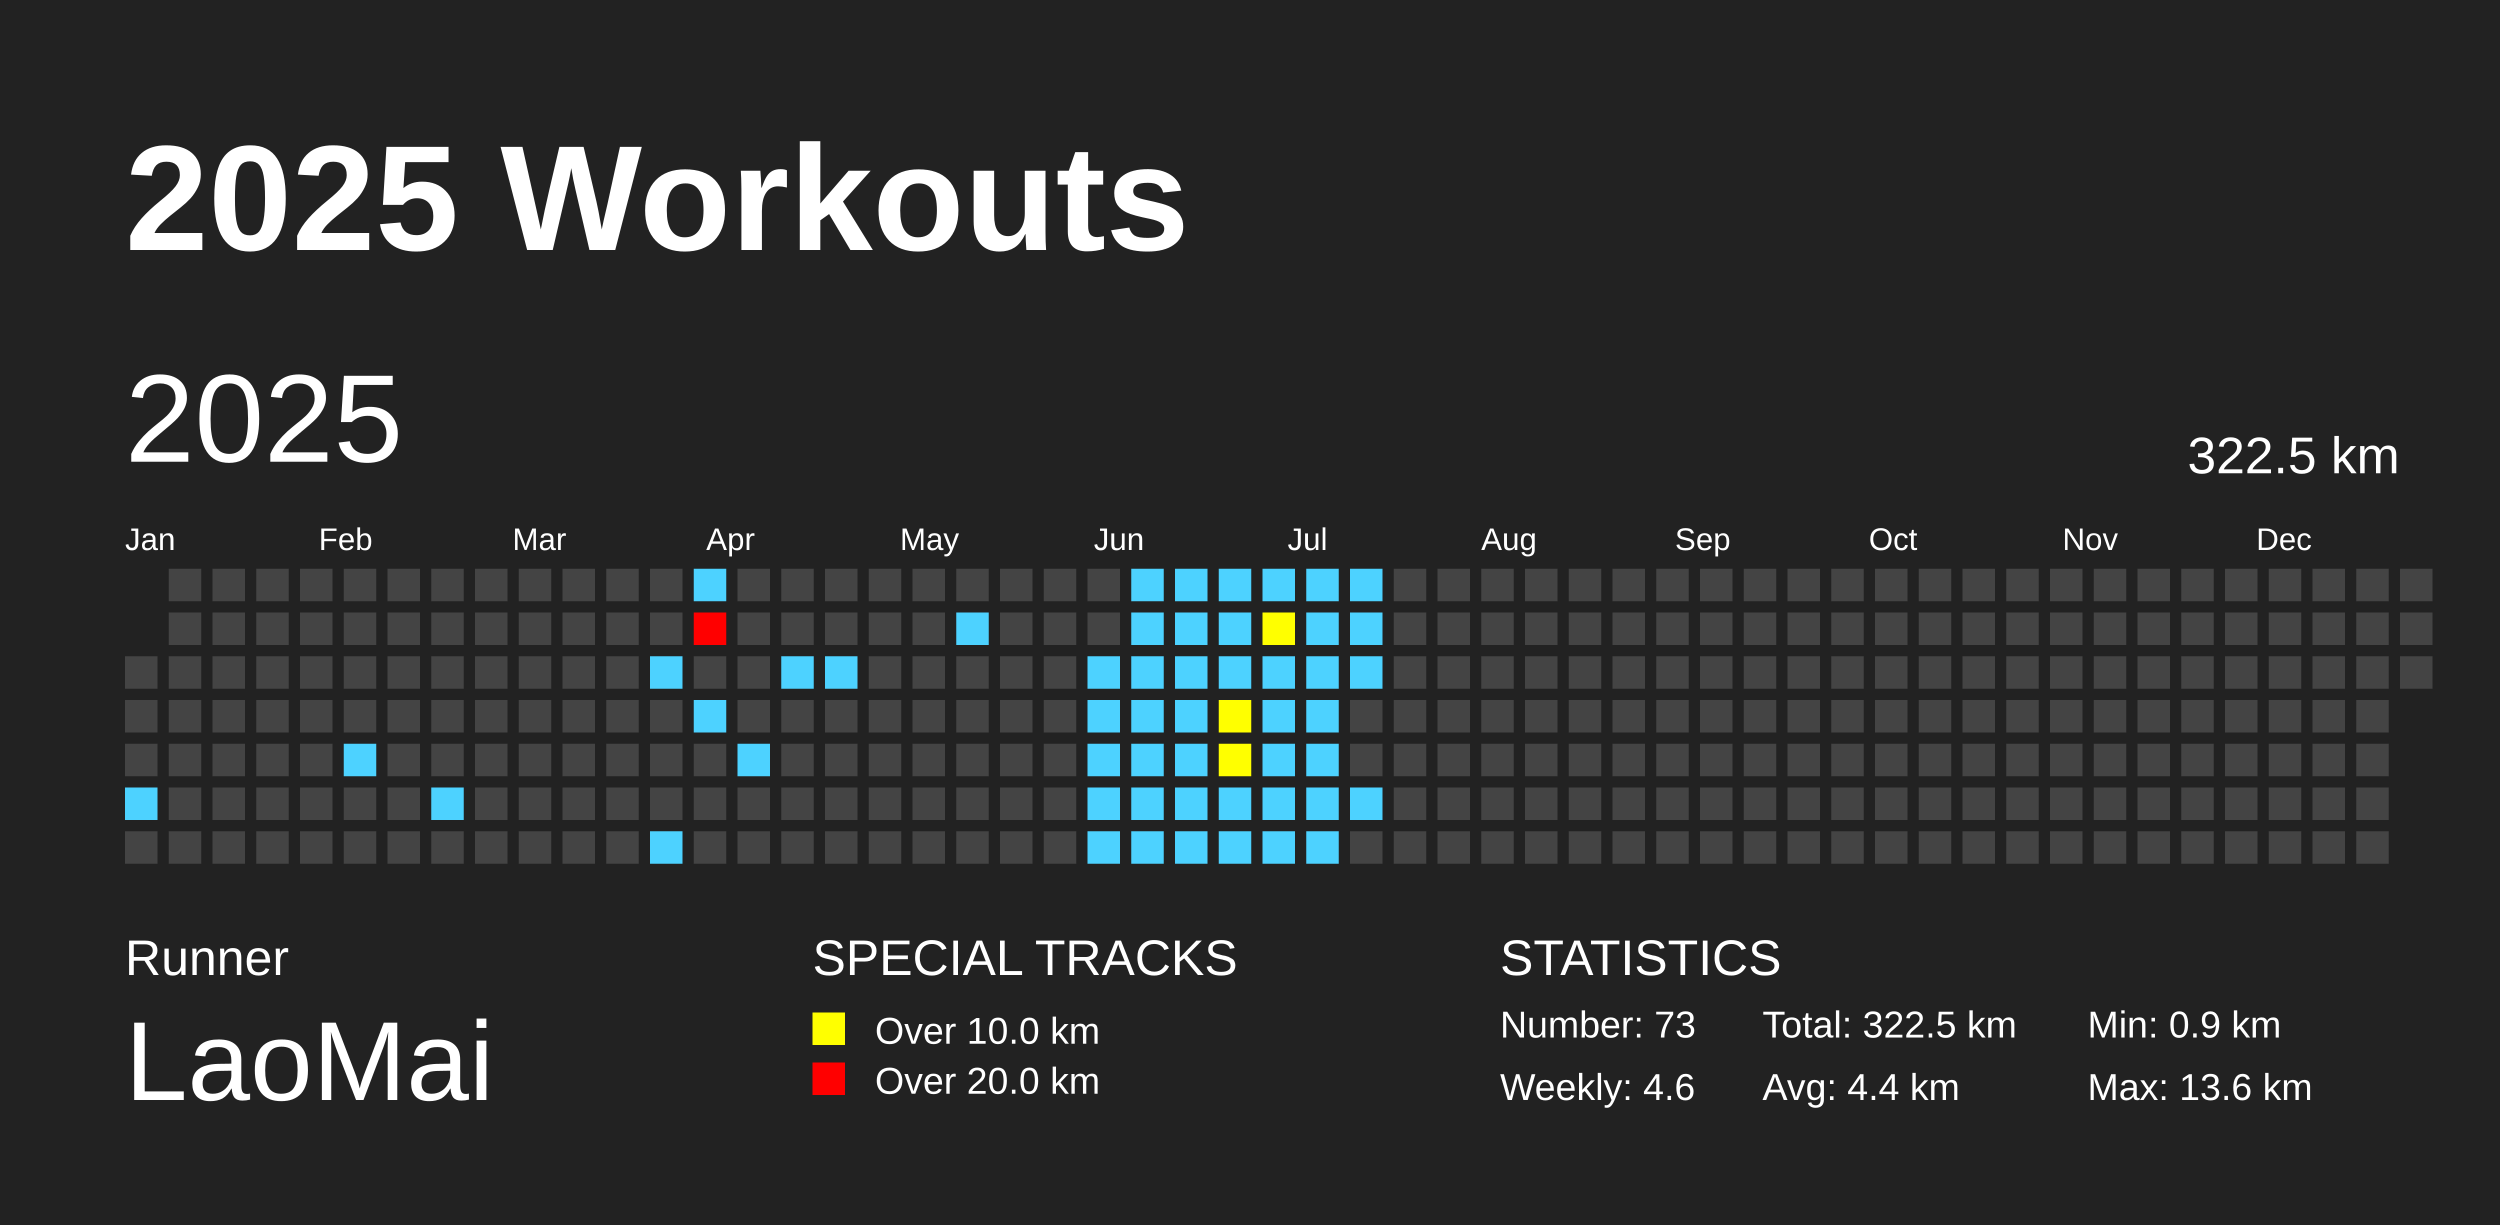
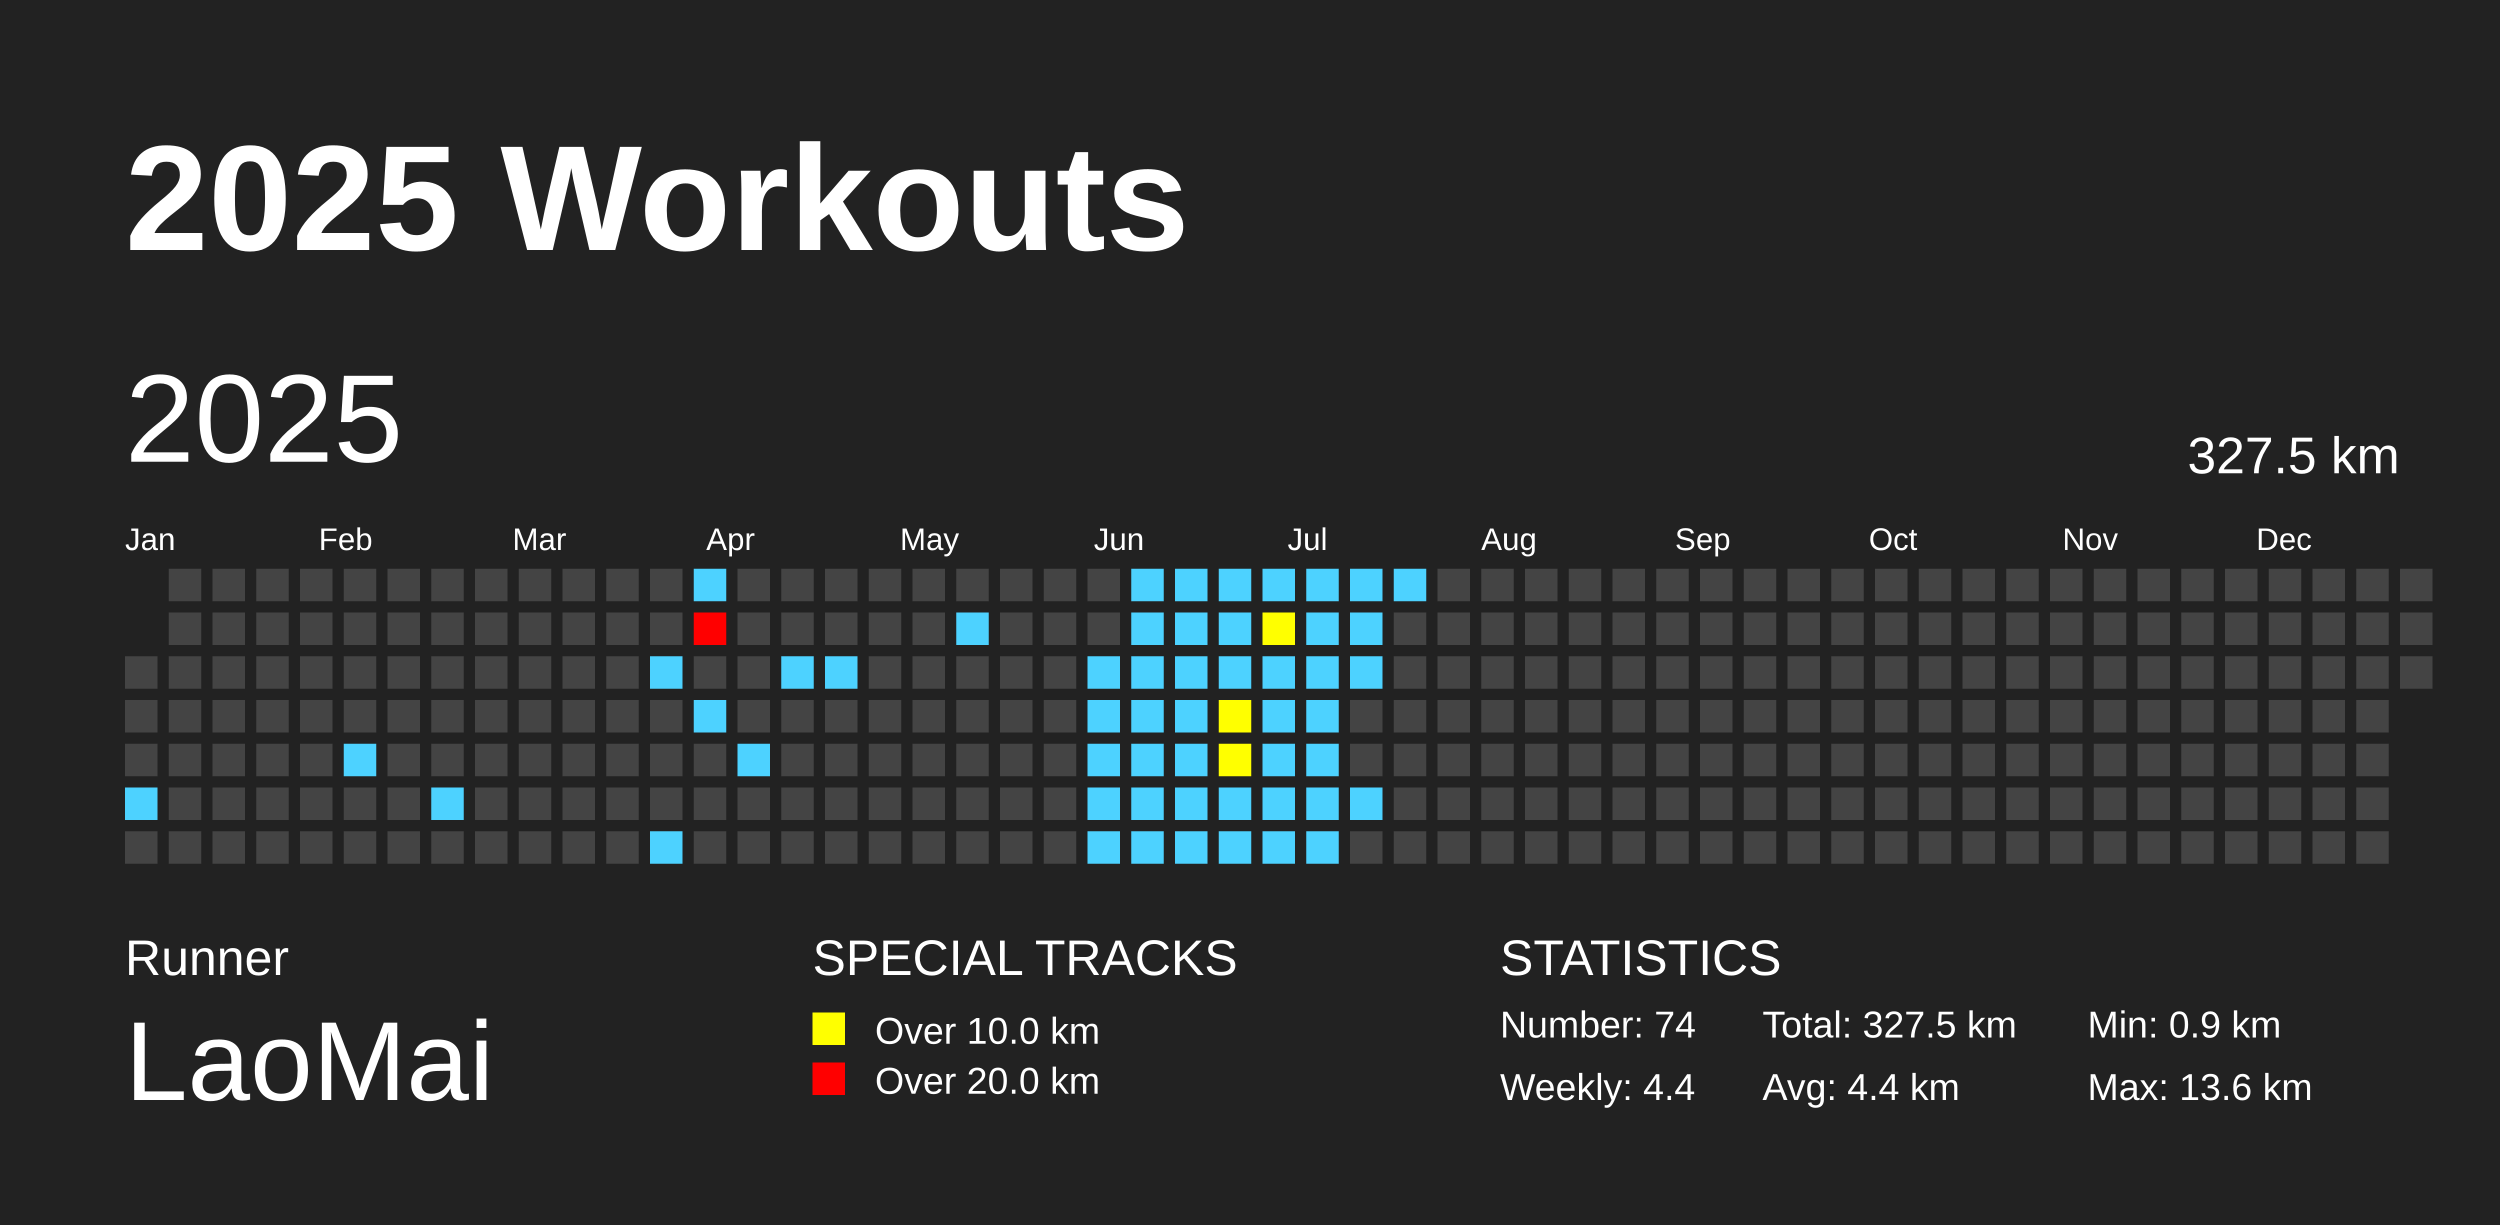
<svg xmlns="http://www.w3.org/2000/svg" baseProfile="full" height="98mm" version="1.1" viewBox="0,0,200,98" width="200mm">
  <defs />
  <rect fill="#222222" height="98" width="200" x="0" y="0" />
  <text fill="#FFFFFF" style="font-size:12px; font-family:Arial; font-weight:bold;" x="10" y="20">2025 Workouts</text>
  <text fill="#FFFFFF" style="font-size:4px; font-family:Arial" x="10" y="78">Runner</text>
  <text fill="#FFFFFF" style="font-size:9px; font-family:Arial" x="10" y="88">LaoMai</text>
  <text fill="#FFFFFF" style="font-size:4px; font-family:Arial" x="65" y="78">SPECIAL TRACKS</text>
  <rect fill="yellow" height="2.6" width="2.6" x="65" y="81" />
  <text fill="#FFFFFF" style="font-size:3px; font-family:Arial" x="70" y="83.5">Over 10.0 km</text>
  <rect fill="red" height="2.6" width="2.6" x="65" y="85" />
  <text fill="#FFFFFF" style="font-size:3px; font-family:Arial" x="70" y="87.5">Over 20.0 km</text>
  <text fill="#FFFFFF" style="font-size:4px; font-family:Arial" x="120" y="78">STATISTICS</text>
-   <text fill="#FFFFFF" style="font-size:3px; font-family:Arial" x="120" y="83">Number: 73</text>
-   <text fill="#FFFFFF" style="font-size:3px; font-family:Arial" x="120" y="88">Weekly: 4.6</text>
-   <text fill="#FFFFFF" style="font-size:3px; font-family:Arial" x="141" y="83">Total: 322.5 km</text>
+   <text fill="#FFFFFF" style="font-size:3px; font-family:Arial" x="120" y="83">Number: 74</text>
+   <text fill="#FFFFFF" style="font-size:3px; font-family:Arial" x="120" y="88">Weekly: 4.4</text>
+   <text fill="#FFFFFF" style="font-size:3px; font-family:Arial" x="141" y="83">Total: 327.5 km</text>
  <text fill="#FFFFFF" style="font-size:3px; font-family:Arial" x="141" y="88">Avg: 4.4 km</text>
  <text fill="#FFFFFF" style="font-size:3px; font-family:Arial" x="167" y="83">Min: 0.9 km</text>
  <text fill="#FFFFFF" style="font-size:3px; font-family:Arial" x="167" y="88">Max: 13.6 km</text>
  <text dominant-baseline="hanging" fill="#FFFFFF" style="font-size:10.0px; font-family:Arial;" x="10" y="30">2025</text>
-   <text dominant-baseline="hanging" fill="#FFFFFF" style="font-size:4.125px; font-family:Arial;" x="175" y="35">322.5 km</text>
+   <text dominant-baseline="hanging" fill="#FFFFFF" style="font-size:4.125px; font-family:Arial;" x="175" y="35">327.5 km</text>
  <text fill="#FFFFFF" style="font-size:2.5px; font-family:Arial" x="10.0" y="44">Jan</text>
  <text fill="#FFFFFF" style="font-size:2.5px; font-family:Arial" x="25.5" y="44">Feb</text>
  <text fill="#FFFFFF" style="font-size:2.5px; font-family:Arial" x="41.0" y="44">Mar</text>
  <text fill="#FFFFFF" style="font-size:2.5px; font-family:Arial" x="56.5" y="44">Apr</text>
  <text fill="#FFFFFF" style="font-size:2.5px; font-family:Arial" x="72.0" y="44">May</text>
  <text fill="#FFFFFF" style="font-size:2.5px; font-family:Arial" x="87.5" y="44">Jun</text>
  <text fill="#FFFFFF" style="font-size:2.5px; font-family:Arial" x="103.0" y="44">Jul</text>
  <text fill="#FFFFFF" style="font-size:2.5px; font-family:Arial" x="118.5" y="44">Aug</text>
  <text fill="#FFFFFF" style="font-size:2.5px; font-family:Arial" x="134.0" y="44">Sep</text>
  <text fill="#FFFFFF" style="font-size:2.5px; font-family:Arial" x="149.5" y="44">Oct</text>
  <text fill="#FFFFFF" style="font-size:2.5px; font-family:Arial" x="165.0" y="44">Nov</text>
  <text fill="#FFFFFF" style="font-size:2.5px; font-family:Arial" x="180.5" y="44">Dec</text>
  <rect fill="#444444" height="2.6" width="2.6" x="10.0" y="52.5" />
  <rect fill="#444444" height="2.6" width="2.6" x="10.0" y="56.0" />
  <rect fill="#444444" height="2.6" width="2.6" x="10.0" y="59.5" />
  <rect fill="#4DD2FF" height="2.6" width="2.6" x="10.0" y="63.0" />
  <rect fill="#444444" height="2.6" width="2.6" x="10.0" y="66.5" />
  <rect fill="#444444" height="2.6" width="2.6" x="13.5" y="45.5" />
  <rect fill="#444444" height="2.6" width="2.6" x="13.5" y="49.0" />
  <rect fill="#444444" height="2.6" width="2.6" x="13.5" y="52.5" />
  <rect fill="#444444" height="2.6" width="2.6" x="13.5" y="56.0" />
  <rect fill="#444444" height="2.6" width="2.6" x="13.5" y="59.5" />
  <rect fill="#444444" height="2.6" width="2.6" x="13.5" y="63.0" />
  <rect fill="#444444" height="2.6" width="2.6" x="13.5" y="66.5" />
  <rect fill="#444444" height="2.6" width="2.6" x="17.0" y="45.5" />
  <rect fill="#444444" height="2.6" width="2.6" x="17.0" y="49.0" />
  <rect fill="#444444" height="2.6" width="2.6" x="17.0" y="52.5" />
  <rect fill="#444444" height="2.6" width="2.6" x="17.0" y="56.0" />
  <rect fill="#444444" height="2.6" width="2.6" x="17.0" y="59.5" />
  <rect fill="#444444" height="2.6" width="2.6" x="17.0" y="63.0" />
  <rect fill="#444444" height="2.6" width="2.6" x="17.0" y="66.5" />
  <rect fill="#444444" height="2.6" width="2.6" x="20.5" y="45.5" />
  <rect fill="#444444" height="2.6" width="2.6" x="20.5" y="49.0" />
  <rect fill="#444444" height="2.6" width="2.6" x="20.5" y="52.5" />
  <rect fill="#444444" height="2.6" width="2.6" x="20.5" y="56.0" />
  <rect fill="#444444" height="2.6" width="2.6" x="20.5" y="59.5" />
  <rect fill="#444444" height="2.6" width="2.6" x="20.5" y="63.0" />
  <rect fill="#444444" height="2.6" width="2.6" x="20.5" y="66.5" />
  <rect fill="#444444" height="2.6" width="2.6" x="24.0" y="45.5" />
  <rect fill="#444444" height="2.6" width="2.6" x="24.0" y="49.0" />
  <rect fill="#444444" height="2.6" width="2.6" x="24.0" y="52.5" />
  <rect fill="#444444" height="2.6" width="2.6" x="24.0" y="56.0" />
  <rect fill="#444444" height="2.6" width="2.6" x="24.0" y="59.5" />
  <rect fill="#444444" height="2.6" width="2.6" x="24.0" y="63.0" />
  <rect fill="#444444" height="2.6" width="2.6" x="24.0" y="66.5" />
  <rect fill="#444444" height="2.6" width="2.6" x="27.5" y="45.5" />
  <rect fill="#444444" height="2.6" width="2.6" x="27.5" y="49.0" />
  <rect fill="#444444" height="2.6" width="2.6" x="27.5" y="52.5" />
  <rect fill="#444444" height="2.6" width="2.6" x="27.5" y="56.0" />
  <rect fill="#4DD2FF" height="2.6" width="2.6" x="27.5" y="59.5" />
  <rect fill="#444444" height="2.6" width="2.6" x="27.5" y="63.0" />
  <rect fill="#444444" height="2.6" width="2.6" x="27.5" y="66.5" />
  <rect fill="#444444" height="2.6" width="2.6" x="31.0" y="45.5" />
  <rect fill="#444444" height="2.6" width="2.6" x="31.0" y="49.0" />
  <rect fill="#444444" height="2.6" width="2.6" x="31.0" y="52.5" />
  <rect fill="#444444" height="2.6" width="2.6" x="31.0" y="56.0" />
  <rect fill="#444444" height="2.6" width="2.6" x="31.0" y="59.5" />
  <rect fill="#444444" height="2.6" width="2.6" x="31.0" y="63.0" />
  <rect fill="#444444" height="2.6" width="2.6" x="31.0" y="66.5" />
  <rect fill="#444444" height="2.6" width="2.6" x="34.5" y="45.5" />
  <rect fill="#444444" height="2.6" width="2.6" x="34.5" y="49.0" />
  <rect fill="#444444" height="2.6" width="2.6" x="34.5" y="52.5" />
  <rect fill="#444444" height="2.6" width="2.6" x="34.5" y="56.0" />
  <rect fill="#444444" height="2.6" width="2.6" x="34.5" y="59.5" />
  <rect fill="#4DD2FF" height="2.6" width="2.6" x="34.5" y="63.0" />
  <rect fill="#444444" height="2.6" width="2.6" x="34.5" y="66.5" />
  <rect fill="#444444" height="2.6" width="2.6" x="38.0" y="45.5" />
  <rect fill="#444444" height="2.6" width="2.6" x="38.0" y="49.0" />
  <rect fill="#444444" height="2.6" width="2.6" x="38.0" y="52.5" />
  <rect fill="#444444" height="2.6" width="2.6" x="38.0" y="56.0" />
  <rect fill="#444444" height="2.6" width="2.6" x="38.0" y="59.5" />
  <rect fill="#444444" height="2.6" width="2.6" x="38.0" y="63.0" />
  <rect fill="#444444" height="2.6" width="2.6" x="38.0" y="66.5" />
  <rect fill="#444444" height="2.6" width="2.6" x="41.5" y="45.5" />
  <rect fill="#444444" height="2.6" width="2.6" x="41.5" y="49.0" />
  <rect fill="#444444" height="2.6" width="2.6" x="41.5" y="52.5" />
  <rect fill="#444444" height="2.6" width="2.6" x="41.5" y="56.0" />
  <rect fill="#444444" height="2.6" width="2.6" x="41.5" y="59.5" />
  <rect fill="#444444" height="2.6" width="2.6" x="41.5" y="63.0" />
  <rect fill="#444444" height="2.6" width="2.6" x="41.5" y="66.5" />
  <rect fill="#444444" height="2.6" width="2.6" x="45.0" y="45.5" />
  <rect fill="#444444" height="2.6" width="2.6" x="45.0" y="49.0" />
  <rect fill="#444444" height="2.6" width="2.6" x="45.0" y="52.5" />
  <rect fill="#444444" height="2.6" width="2.6" x="45.0" y="56.0" />
  <rect fill="#444444" height="2.6" width="2.6" x="45.0" y="59.5" />
  <rect fill="#444444" height="2.6" width="2.6" x="45.0" y="63.0" />
  <rect fill="#444444" height="2.6" width="2.6" x="45.0" y="66.5" />
  <rect fill="#444444" height="2.6" width="2.6" x="48.5" y="45.5" />
  <rect fill="#444444" height="2.6" width="2.6" x="48.5" y="49.0" />
  <rect fill="#444444" height="2.6" width="2.6" x="48.5" y="52.5" />
  <rect fill="#444444" height="2.6" width="2.6" x="48.5" y="56.0" />
  <rect fill="#444444" height="2.6" width="2.6" x="48.5" y="59.5" />
  <rect fill="#444444" height="2.6" width="2.6" x="48.5" y="63.0" />
  <rect fill="#444444" height="2.6" width="2.6" x="48.5" y="66.5" />
  <rect fill="#444444" height="2.6" width="2.6" x="52.0" y="45.5" />
  <rect fill="#444444" height="2.6" width="2.6" x="52.0" y="49.0" />
  <rect fill="#4DD2FF" height="2.6" width="2.6" x="52.0" y="52.5" />
  <rect fill="#444444" height="2.6" width="2.6" x="52.0" y="56.0" />
  <rect fill="#444444" height="2.6" width="2.6" x="52.0" y="59.5" />
  <rect fill="#444444" height="2.6" width="2.6" x="52.0" y="63.0" />
  <rect fill="#4DD2FF" height="2.6" width="2.6" x="52.0" y="66.5" />
  <rect fill="#4DD2FF" height="2.6" width="2.6" x="55.5" y="45.5" />
  <rect fill="red" height="2.6" width="2.6" x="55.5" y="49.0" />
  <rect fill="#444444" height="2.6" width="2.6" x="55.5" y="52.5" />
  <rect fill="#4DD2FF" height="2.6" width="2.6" x="55.5" y="56.0" />
  <rect fill="#444444" height="2.6" width="2.6" x="55.5" y="59.5" />
  <rect fill="#444444" height="2.6" width="2.6" x="55.5" y="63.0" />
  <rect fill="#444444" height="2.6" width="2.6" x="55.5" y="66.5" />
  <rect fill="#444444" height="2.6" width="2.6" x="59.0" y="45.5" />
  <rect fill="#444444" height="2.6" width="2.6" x="59.0" y="49.0" />
  <rect fill="#444444" height="2.6" width="2.6" x="59.0" y="52.5" />
  <rect fill="#444444" height="2.6" width="2.6" x="59.0" y="56.0" />
  <rect fill="#4DD2FF" height="2.6" width="2.6" x="59.0" y="59.5" />
  <rect fill="#444444" height="2.6" width="2.6" x="59.0" y="63.0" />
  <rect fill="#444444" height="2.6" width="2.6" x="59.0" y="66.5" />
  <rect fill="#444444" height="2.6" width="2.6" x="62.5" y="45.5" />
  <rect fill="#444444" height="2.6" width="2.6" x="62.5" y="49.0" />
  <rect fill="#4DD2FF" height="2.6" width="2.6" x="62.5" y="52.5" />
  <rect fill="#444444" height="2.6" width="2.6" x="62.5" y="56.0" />
  <rect fill="#444444" height="2.6" width="2.6" x="62.5" y="59.5" />
  <rect fill="#444444" height="2.6" width="2.6" x="62.5" y="63.0" />
  <rect fill="#444444" height="2.6" width="2.6" x="62.5" y="66.5" />
  <rect fill="#444444" height="2.6" width="2.6" x="66.0" y="45.5" />
  <rect fill="#444444" height="2.6" width="2.6" x="66.0" y="49.0" />
  <rect fill="#4DD2FF" height="2.6" width="2.6" x="66.0" y="52.5" />
  <rect fill="#444444" height="2.6" width="2.6" x="66.0" y="56.0" />
  <rect fill="#444444" height="2.6" width="2.6" x="66.0" y="59.5" />
  <rect fill="#444444" height="2.6" width="2.6" x="66.0" y="63.0" />
  <rect fill="#444444" height="2.6" width="2.6" x="66.0" y="66.5" />
  <rect fill="#444444" height="2.6" width="2.6" x="69.5" y="45.5" />
  <rect fill="#444444" height="2.6" width="2.6" x="69.5" y="49.0" />
  <rect fill="#444444" height="2.6" width="2.6" x="69.5" y="52.5" />
  <rect fill="#444444" height="2.6" width="2.6" x="69.5" y="56.0" />
  <rect fill="#444444" height="2.6" width="2.6" x="69.5" y="59.5" />
  <rect fill="#444444" height="2.6" width="2.6" x="69.5" y="63.0" />
  <rect fill="#444444" height="2.6" width="2.6" x="69.5" y="66.5" />
  <rect fill="#444444" height="2.6" width="2.6" x="73.0" y="45.5" />
  <rect fill="#444444" height="2.6" width="2.6" x="73.0" y="49.0" />
  <rect fill="#444444" height="2.6" width="2.6" x="73.0" y="52.5" />
  <rect fill="#444444" height="2.6" width="2.6" x="73.0" y="56.0" />
  <rect fill="#444444" height="2.6" width="2.6" x="73.0" y="59.5" />
  <rect fill="#444444" height="2.6" width="2.6" x="73.0" y="63.0" />
  <rect fill="#444444" height="2.6" width="2.6" x="73.0" y="66.5" />
  <rect fill="#444444" height="2.6" width="2.6" x="76.5" y="45.5" />
  <rect fill="#4DD2FF" height="2.6" width="2.6" x="76.5" y="49.0" />
  <rect fill="#444444" height="2.6" width="2.6" x="76.5" y="52.5" />
  <rect fill="#444444" height="2.6" width="2.6" x="76.5" y="56.0" />
  <rect fill="#444444" height="2.6" width="2.6" x="76.5" y="59.5" />
  <rect fill="#444444" height="2.6" width="2.6" x="76.5" y="63.0" />
  <rect fill="#444444" height="2.6" width="2.6" x="76.5" y="66.5" />
  <rect fill="#444444" height="2.6" width="2.6" x="80.0" y="45.5" />
  <rect fill="#444444" height="2.6" width="2.6" x="80.0" y="49.0" />
  <rect fill="#444444" height="2.6" width="2.6" x="80.0" y="52.5" />
  <rect fill="#444444" height="2.6" width="2.6" x="80.0" y="56.0" />
  <rect fill="#444444" height="2.6" width="2.6" x="80.0" y="59.5" />
  <rect fill="#444444" height="2.6" width="2.6" x="80.0" y="63.0" />
  <rect fill="#444444" height="2.6" width="2.6" x="80.0" y="66.5" />
  <rect fill="#444444" height="2.6" width="2.6" x="83.5" y="45.5" />
  <rect fill="#444444" height="2.6" width="2.6" x="83.5" y="49.0" />
  <rect fill="#444444" height="2.6" width="2.6" x="83.5" y="52.5" />
  <rect fill="#444444" height="2.6" width="2.6" x="83.5" y="56.0" />
  <rect fill="#444444" height="2.6" width="2.6" x="83.5" y="59.5" />
  <rect fill="#444444" height="2.6" width="2.6" x="83.5" y="63.0" />
  <rect fill="#444444" height="2.6" width="2.6" x="83.5" y="66.5" />
  <rect fill="#444444" height="2.6" width="2.6" x="87.0" y="45.5" />
  <rect fill="#444444" height="2.6" width="2.6" x="87.0" y="49.0" />
  <rect fill="#4DD2FF" height="2.6" width="2.6" x="87.0" y="52.5" />
  <rect fill="#4DD2FF" height="2.6" width="2.6" x="87.0" y="56.0" />
  <rect fill="#4DD2FF" height="2.6" width="2.6" x="87.0" y="59.5" />
  <rect fill="#4DD2FF" height="2.6" width="2.6" x="87.0" y="63.0" />
  <rect fill="#4DD2FF" height="2.6" width="2.6" x="87.0" y="66.5" />
  <rect fill="#4DD2FF" height="2.6" width="2.6" x="90.5" y="45.5" />
  <rect fill="#4DD2FF" height="2.6" width="2.6" x="90.5" y="49.0" />
  <rect fill="#4DD2FF" height="2.6" width="2.6" x="90.5" y="52.5" />
  <rect fill="#4DD2FF" height="2.6" width="2.6" x="90.5" y="56.0" />
  <rect fill="#4DD2FF" height="2.6" width="2.6" x="90.5" y="59.5" />
  <rect fill="#4DD2FF" height="2.6" width="2.6" x="90.5" y="63.0" />
  <rect fill="#4DD2FF" height="2.6" width="2.6" x="90.5" y="66.5" />
  <rect fill="#4DD2FF" height="2.6" width="2.6" x="94.0" y="45.5" />
  <rect fill="#4DD2FF" height="2.6" width="2.6" x="94.0" y="49.0" />
  <rect fill="#4DD2FF" height="2.6" width="2.6" x="94.0" y="52.5" />
  <rect fill="#4DD2FF" height="2.6" width="2.6" x="94.0" y="56.0" />
  <rect fill="#4DD2FF" height="2.6" width="2.6" x="94.0" y="59.5" />
  <rect fill="#4DD2FF" height="2.6" width="2.6" x="94.0" y="63.0" />
  <rect fill="#4DD2FF" height="2.6" width="2.6" x="94.0" y="66.5" />
  <rect fill="#4DD2FF" height="2.6" width="2.6" x="97.5" y="45.5" />
  <rect fill="#4DD2FF" height="2.6" width="2.6" x="97.5" y="49.0" />
  <rect fill="#4DD2FF" height="2.6" width="2.6" x="97.5" y="52.5" />
  <rect fill="yellow" height="2.6" width="2.6" x="97.5" y="56.0" />
  <rect fill="yellow" height="2.6" width="2.6" x="97.5" y="59.5" />
  <rect fill="#4DD2FF" height="2.6" width="2.6" x="97.5" y="63.0" />
  <rect fill="#4DD2FF" height="2.6" width="2.6" x="97.5" y="66.5" />
  <rect fill="#4DD2FF" height="2.6" width="2.6" x="101.0" y="45.5" />
  <rect fill="yellow" height="2.6" width="2.6" x="101.0" y="49.0" />
  <rect fill="#4DD2FF" height="2.6" width="2.6" x="101.0" y="52.5" />
  <rect fill="#4DD2FF" height="2.6" width="2.6" x="101.0" y="56.0" />
  <rect fill="#4DD2FF" height="2.6" width="2.6" x="101.0" y="59.5" />
  <rect fill="#4DD2FF" height="2.6" width="2.6" x="101.0" y="63.0" />
  <rect fill="#4DD2FF" height="2.6" width="2.6" x="101.0" y="66.5" />
  <rect fill="#4DD2FF" height="2.6" width="2.6" x="104.5" y="45.5" />
  <rect fill="#4DD2FF" height="2.6" width="2.6" x="104.5" y="49.0" />
  <rect fill="#4DD2FF" height="2.6" width="2.6" x="104.5" y="52.5" />
  <rect fill="#4DD2FF" height="2.6" width="2.6" x="104.5" y="56.0" />
  <rect fill="#4DD2FF" height="2.6" width="2.6" x="104.5" y="59.5" />
  <rect fill="#4DD2FF" height="2.6" width="2.6" x="104.5" y="63.0" />
  <rect fill="#4DD2FF" height="2.6" width="2.6" x="104.5" y="66.5" />
  <rect fill="#4DD2FF" height="2.6" width="2.6" x="108.0" y="45.5" />
  <rect fill="#4DD2FF" height="2.6" width="2.6" x="108.0" y="49.0" />
  <rect fill="#4DD2FF" height="2.6" width="2.6" x="108.0" y="52.5" />
  <rect fill="#444444" height="2.6" width="2.6" x="108.0" y="56.0" />
  <rect fill="#444444" height="2.6" width="2.6" x="108.0" y="59.5" />
  <rect fill="#4DD2FF" height="2.6" width="2.6" x="108.0" y="63.0" />
  <rect fill="#444444" height="2.6" width="2.6" x="108.0" y="66.5" />
-   <rect fill="#444444" height="2.6" width="2.6" x="111.5" y="45.5" />
+   <rect fill="#4DD2FF" height="2.6" width="2.6" x="111.5" y="45.5" />
  <rect fill="#444444" height="2.6" width="2.6" x="111.5" y="49.0" />
  <rect fill="#444444" height="2.6" width="2.6" x="111.5" y="52.5" />
  <rect fill="#444444" height="2.6" width="2.6" x="111.5" y="56.0" />
  <rect fill="#444444" height="2.6" width="2.6" x="111.5" y="59.5" />
  <rect fill="#444444" height="2.6" width="2.6" x="111.5" y="63.0" />
  <rect fill="#444444" height="2.6" width="2.6" x="111.5" y="66.5" />
  <rect fill="#444444" height="2.6" width="2.6" x="115.0" y="45.5" />
  <rect fill="#444444" height="2.6" width="2.6" x="115.0" y="49.0" />
  <rect fill="#444444" height="2.6" width="2.6" x="115.0" y="52.5" />
  <rect fill="#444444" height="2.6" width="2.6" x="115.0" y="56.0" />
  <rect fill="#444444" height="2.6" width="2.6" x="115.0" y="59.5" />
  <rect fill="#444444" height="2.6" width="2.6" x="115.0" y="63.0" />
  <rect fill="#444444" height="2.6" width="2.6" x="115.0" y="66.5" />
  <rect fill="#444444" height="2.6" width="2.6" x="118.5" y="45.5" />
  <rect fill="#444444" height="2.6" width="2.6" x="118.5" y="49.0" />
  <rect fill="#444444" height="2.6" width="2.6" x="118.5" y="52.5" />
  <rect fill="#444444" height="2.6" width="2.6" x="118.5" y="56.0" />
  <rect fill="#444444" height="2.6" width="2.6" x="118.5" y="59.5" />
  <rect fill="#444444" height="2.6" width="2.6" x="118.5" y="63.0" />
  <rect fill="#444444" height="2.6" width="2.6" x="118.5" y="66.5" />
  <rect fill="#444444" height="2.6" width="2.6" x="122.0" y="45.5" />
  <rect fill="#444444" height="2.6" width="2.6" x="122.0" y="49.0" />
  <rect fill="#444444" height="2.6" width="2.6" x="122.0" y="52.5" />
  <rect fill="#444444" height="2.6" width="2.6" x="122.0" y="56.0" />
  <rect fill="#444444" height="2.6" width="2.6" x="122.0" y="59.5" />
  <rect fill="#444444" height="2.6" width="2.6" x="122.0" y="63.0" />
  <rect fill="#444444" height="2.6" width="2.6" x="122.0" y="66.5" />
  <rect fill="#444444" height="2.6" width="2.6" x="125.5" y="45.5" />
  <rect fill="#444444" height="2.6" width="2.6" x="125.5" y="49.0" />
  <rect fill="#444444" height="2.6" width="2.6" x="125.5" y="52.5" />
  <rect fill="#444444" height="2.6" width="2.6" x="125.5" y="56.0" />
  <rect fill="#444444" height="2.6" width="2.6" x="125.5" y="59.5" />
  <rect fill="#444444" height="2.6" width="2.6" x="125.5" y="63.0" />
  <rect fill="#444444" height="2.6" width="2.6" x="125.5" y="66.5" />
  <rect fill="#444444" height="2.6" width="2.6" x="129.0" y="45.5" />
  <rect fill="#444444" height="2.6" width="2.6" x="129.0" y="49.0" />
  <rect fill="#444444" height="2.6" width="2.6" x="129.0" y="52.5" />
  <rect fill="#444444" height="2.6" width="2.6" x="129.0" y="56.0" />
  <rect fill="#444444" height="2.6" width="2.6" x="129.0" y="59.5" />
  <rect fill="#444444" height="2.6" width="2.6" x="129.0" y="63.0" />
  <rect fill="#444444" height="2.6" width="2.6" x="129.0" y="66.5" />
  <rect fill="#444444" height="2.6" width="2.6" x="132.5" y="45.5" />
  <rect fill="#444444" height="2.6" width="2.6" x="132.5" y="49.0" />
  <rect fill="#444444" height="2.6" width="2.6" x="132.5" y="52.5" />
  <rect fill="#444444" height="2.6" width="2.6" x="132.5" y="56.0" />
  <rect fill="#444444" height="2.6" width="2.6" x="132.5" y="59.5" />
  <rect fill="#444444" height="2.6" width="2.6" x="132.5" y="63.0" />
  <rect fill="#444444" height="2.6" width="2.6" x="132.5" y="66.5" />
  <rect fill="#444444" height="2.6" width="2.6" x="136.0" y="45.5" />
  <rect fill="#444444" height="2.6" width="2.6" x="136.0" y="49.0" />
  <rect fill="#444444" height="2.6" width="2.6" x="136.0" y="52.5" />
  <rect fill="#444444" height="2.6" width="2.6" x="136.0" y="56.0" />
  <rect fill="#444444" height="2.6" width="2.6" x="136.0" y="59.5" />
  <rect fill="#444444" height="2.6" width="2.6" x="136.0" y="63.0" />
  <rect fill="#444444" height="2.6" width="2.6" x="136.0" y="66.5" />
  <rect fill="#444444" height="2.6" width="2.6" x="139.5" y="45.5" />
  <rect fill="#444444" height="2.6" width="2.6" x="139.5" y="49.0" />
  <rect fill="#444444" height="2.6" width="2.6" x="139.5" y="52.5" />
  <rect fill="#444444" height="2.6" width="2.6" x="139.5" y="56.0" />
  <rect fill="#444444" height="2.6" width="2.6" x="139.5" y="59.5" />
  <rect fill="#444444" height="2.6" width="2.6" x="139.5" y="63.0" />
  <rect fill="#444444" height="2.6" width="2.6" x="139.5" y="66.5" />
  <rect fill="#444444" height="2.6" width="2.6" x="143.0" y="45.5" />
  <rect fill="#444444" height="2.6" width="2.6" x="143.0" y="49.0" />
  <rect fill="#444444" height="2.6" width="2.6" x="143.0" y="52.5" />
  <rect fill="#444444" height="2.6" width="2.6" x="143.0" y="56.0" />
  <rect fill="#444444" height="2.6" width="2.6" x="143.0" y="59.5" />
  <rect fill="#444444" height="2.6" width="2.6" x="143.0" y="63.0" />
  <rect fill="#444444" height="2.6" width="2.6" x="143.0" y="66.5" />
  <rect fill="#444444" height="2.6" width="2.6" x="146.5" y="45.5" />
  <rect fill="#444444" height="2.6" width="2.6" x="146.5" y="49.0" />
  <rect fill="#444444" height="2.6" width="2.6" x="146.5" y="52.5" />
  <rect fill="#444444" height="2.6" width="2.6" x="146.5" y="56.0" />
  <rect fill="#444444" height="2.6" width="2.6" x="146.5" y="59.5" />
  <rect fill="#444444" height="2.6" width="2.6" x="146.5" y="63.0" />
  <rect fill="#444444" height="2.6" width="2.6" x="146.5" y="66.5" />
  <rect fill="#444444" height="2.6" width="2.6" x="150.0" y="45.5" />
  <rect fill="#444444" height="2.6" width="2.6" x="150.0" y="49.0" />
  <rect fill="#444444" height="2.6" width="2.6" x="150.0" y="52.5" />
  <rect fill="#444444" height="2.6" width="2.6" x="150.0" y="56.0" />
  <rect fill="#444444" height="2.6" width="2.6" x="150.0" y="59.5" />
  <rect fill="#444444" height="2.6" width="2.6" x="150.0" y="63.0" />
  <rect fill="#444444" height="2.6" width="2.6" x="150.0" y="66.5" />
  <rect fill="#444444" height="2.6" width="2.6" x="153.5" y="45.5" />
  <rect fill="#444444" height="2.6" width="2.6" x="153.5" y="49.0" />
  <rect fill="#444444" height="2.6" width="2.6" x="153.5" y="52.5" />
  <rect fill="#444444" height="2.6" width="2.6" x="153.5" y="56.0" />
  <rect fill="#444444" height="2.6" width="2.6" x="153.5" y="59.5" />
  <rect fill="#444444" height="2.6" width="2.6" x="153.5" y="63.0" />
  <rect fill="#444444" height="2.6" width="2.6" x="153.5" y="66.5" />
  <rect fill="#444444" height="2.6" width="2.6" x="157.0" y="45.5" />
  <rect fill="#444444" height="2.6" width="2.6" x="157.0" y="49.0" />
  <rect fill="#444444" height="2.6" width="2.6" x="157.0" y="52.5" />
  <rect fill="#444444" height="2.6" width="2.6" x="157.0" y="56.0" />
  <rect fill="#444444" height="2.6" width="2.6" x="157.0" y="59.5" />
  <rect fill="#444444" height="2.6" width="2.6" x="157.0" y="63.0" />
  <rect fill="#444444" height="2.6" width="2.6" x="157.0" y="66.5" />
  <rect fill="#444444" height="2.6" width="2.6" x="160.5" y="45.5" />
  <rect fill="#444444" height="2.6" width="2.6" x="160.5" y="49.0" />
  <rect fill="#444444" height="2.6" width="2.6" x="160.5" y="52.5" />
  <rect fill="#444444" height="2.6" width="2.6" x="160.5" y="56.0" />
  <rect fill="#444444" height="2.6" width="2.6" x="160.5" y="59.5" />
  <rect fill="#444444" height="2.6" width="2.6" x="160.5" y="63.0" />
  <rect fill="#444444" height="2.6" width="2.6" x="160.5" y="66.5" />
  <rect fill="#444444" height="2.6" width="2.6" x="164.0" y="45.5" />
  <rect fill="#444444" height="2.6" width="2.6" x="164.0" y="49.0" />
  <rect fill="#444444" height="2.6" width="2.6" x="164.0" y="52.5" />
  <rect fill="#444444" height="2.6" width="2.6" x="164.0" y="56.0" />
  <rect fill="#444444" height="2.6" width="2.6" x="164.0" y="59.5" />
  <rect fill="#444444" height="2.6" width="2.6" x="164.0" y="63.0" />
  <rect fill="#444444" height="2.6" width="2.6" x="164.0" y="66.5" />
  <rect fill="#444444" height="2.6" width="2.6" x="167.5" y="45.5" />
  <rect fill="#444444" height="2.6" width="2.6" x="167.5" y="49.0" />
  <rect fill="#444444" height="2.6" width="2.6" x="167.5" y="52.5" />
  <rect fill="#444444" height="2.6" width="2.6" x="167.5" y="56.0" />
  <rect fill="#444444" height="2.6" width="2.6" x="167.5" y="59.5" />
  <rect fill="#444444" height="2.6" width="2.6" x="167.5" y="63.0" />
  <rect fill="#444444" height="2.6" width="2.6" x="167.5" y="66.5" />
  <rect fill="#444444" height="2.6" width="2.6" x="171.0" y="45.5" />
  <rect fill="#444444" height="2.6" width="2.6" x="171.0" y="49.0" />
  <rect fill="#444444" height="2.6" width="2.6" x="171.0" y="52.5" />
  <rect fill="#444444" height="2.6" width="2.6" x="171.0" y="56.0" />
  <rect fill="#444444" height="2.6" width="2.6" x="171.0" y="59.5" />
  <rect fill="#444444" height="2.6" width="2.6" x="171.0" y="63.0" />
  <rect fill="#444444" height="2.6" width="2.6" x="171.0" y="66.5" />
  <rect fill="#444444" height="2.6" width="2.6" x="174.5" y="45.5" />
  <rect fill="#444444" height="2.6" width="2.6" x="174.5" y="49.0" />
  <rect fill="#444444" height="2.6" width="2.6" x="174.5" y="52.5" />
  <rect fill="#444444" height="2.6" width="2.6" x="174.5" y="56.0" />
  <rect fill="#444444" height="2.6" width="2.6" x="174.5" y="59.5" />
  <rect fill="#444444" height="2.6" width="2.6" x="174.5" y="63.0" />
  <rect fill="#444444" height="2.6" width="2.6" x="174.5" y="66.5" />
  <rect fill="#444444" height="2.6" width="2.6" x="178.0" y="45.5" />
  <rect fill="#444444" height="2.6" width="2.6" x="178.0" y="49.0" />
  <rect fill="#444444" height="2.6" width="2.6" x="178.0" y="52.5" />
  <rect fill="#444444" height="2.6" width="2.6" x="178.0" y="56.0" />
  <rect fill="#444444" height="2.6" width="2.6" x="178.0" y="59.5" />
  <rect fill="#444444" height="2.6" width="2.6" x="178.0" y="63.0" />
  <rect fill="#444444" height="2.6" width="2.6" x="178.0" y="66.5" />
  <rect fill="#444444" height="2.6" width="2.6" x="181.5" y="45.5" />
  <rect fill="#444444" height="2.6" width="2.6" x="181.5" y="49.0" />
  <rect fill="#444444" height="2.6" width="2.6" x="181.5" y="52.5" />
  <rect fill="#444444" height="2.6" width="2.6" x="181.5" y="56.0" />
  <rect fill="#444444" height="2.6" width="2.6" x="181.5" y="59.5" />
  <rect fill="#444444" height="2.6" width="2.6" x="181.5" y="63.0" />
  <rect fill="#444444" height="2.6" width="2.6" x="181.5" y="66.5" />
  <rect fill="#444444" height="2.6" width="2.6" x="185.0" y="45.5" />
  <rect fill="#444444" height="2.6" width="2.6" x="185.0" y="49.0" />
  <rect fill="#444444" height="2.6" width="2.6" x="185.0" y="52.5" />
  <rect fill="#444444" height="2.6" width="2.6" x="185.0" y="56.0" />
  <rect fill="#444444" height="2.6" width="2.6" x="185.0" y="59.5" />
  <rect fill="#444444" height="2.6" width="2.6" x="185.0" y="63.0" />
  <rect fill="#444444" height="2.6" width="2.6" x="185.0" y="66.5" />
  <rect fill="#444444" height="2.6" width="2.6" x="188.5" y="45.5" />
  <rect fill="#444444" height="2.6" width="2.6" x="188.5" y="49.0" />
  <rect fill="#444444" height="2.6" width="2.6" x="188.5" y="52.5" />
  <rect fill="#444444" height="2.6" width="2.6" x="188.5" y="56.0" />
  <rect fill="#444444" height="2.6" width="2.6" x="188.5" y="59.5" />
  <rect fill="#444444" height="2.6" width="2.6" x="188.5" y="63.0" />
  <rect fill="#444444" height="2.6" width="2.6" x="188.5" y="66.5" />
  <rect fill="#444444" height="2.6" width="2.6" x="192.0" y="45.5" />
  <rect fill="#444444" height="2.6" width="2.6" x="192.0" y="49.0" />
  <rect fill="#444444" height="2.6" width="2.6" x="192.0" y="52.5" />
</svg>
